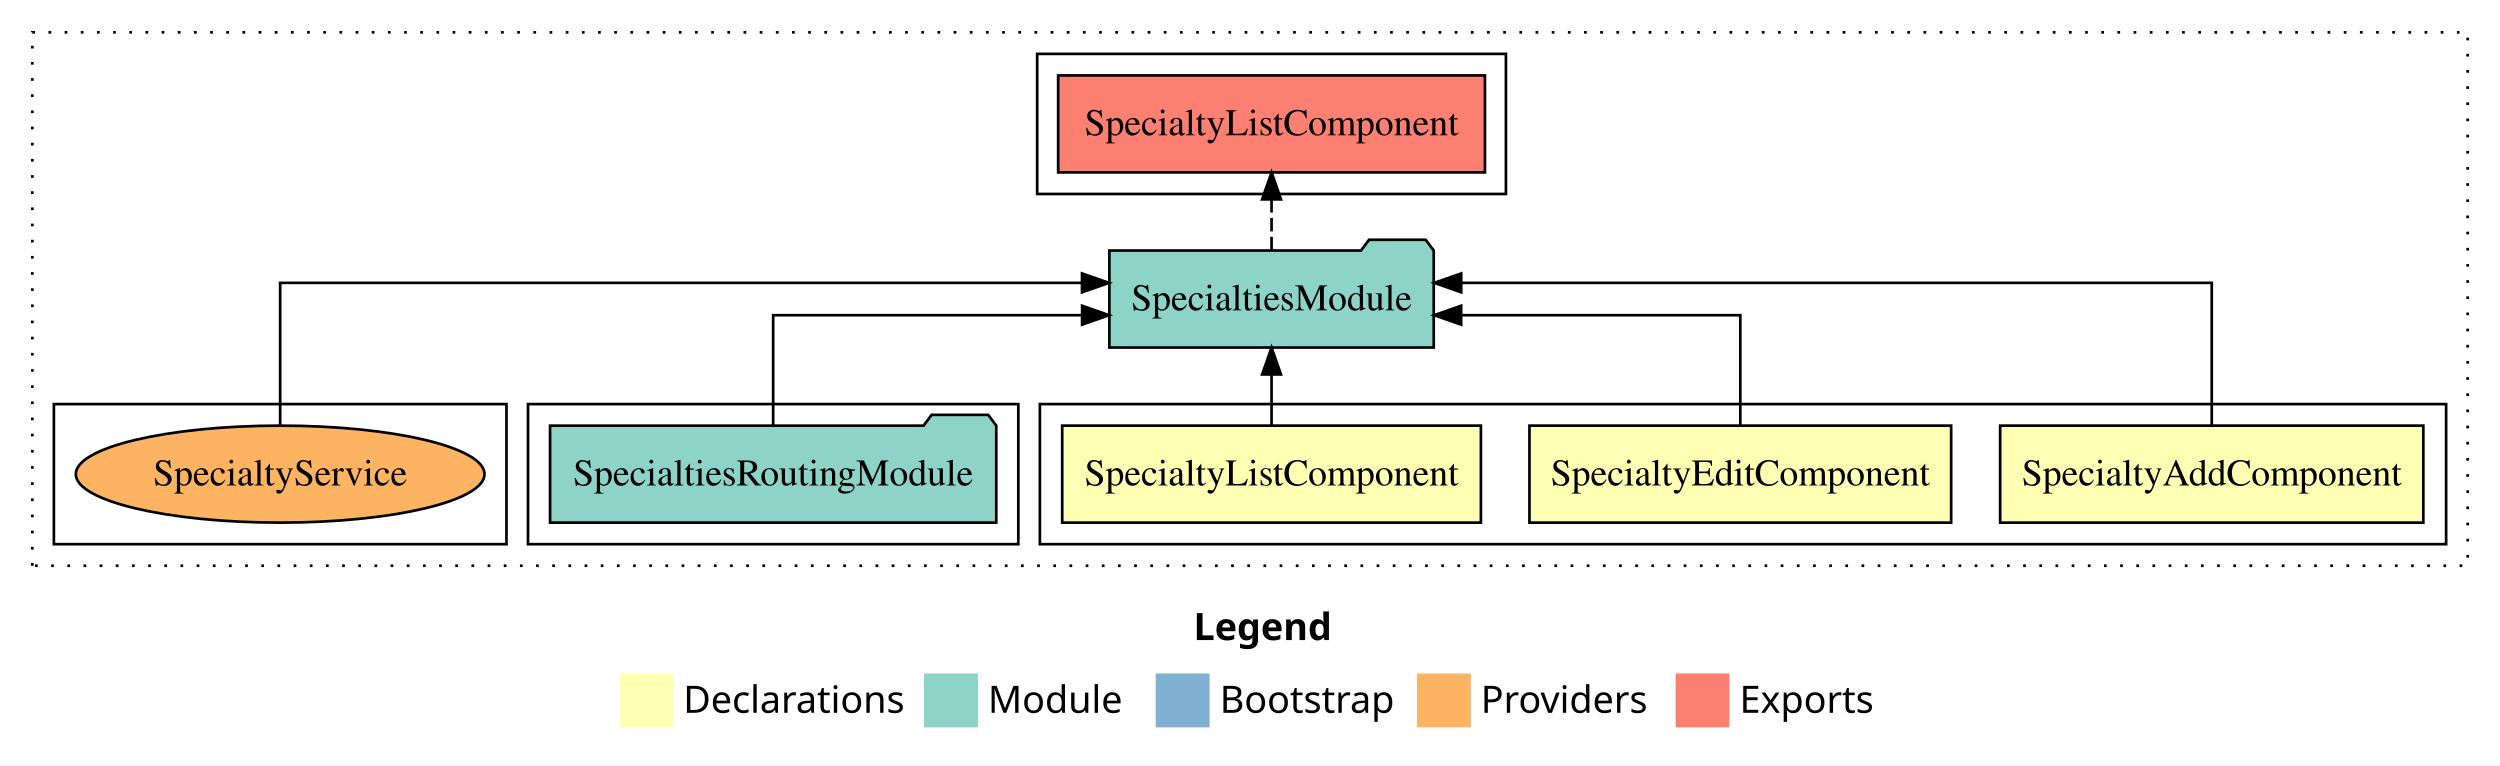
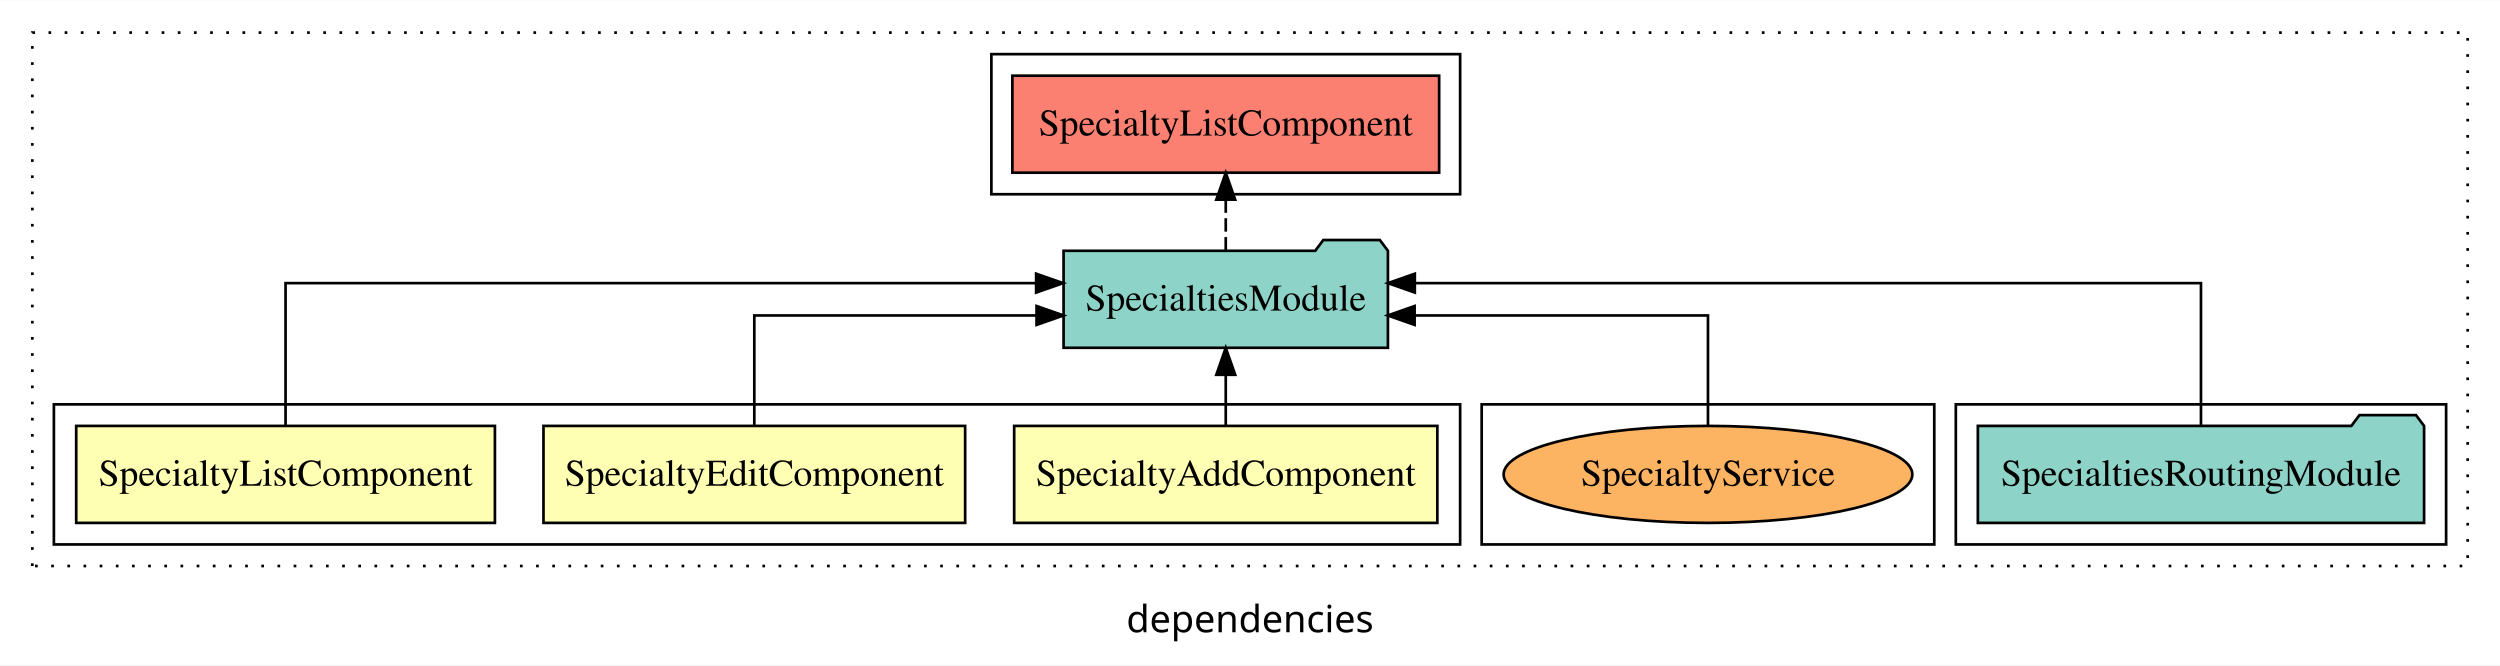
- <svg xmlns="http://www.w3.org/2000/svg" width="928pt" height="284pt" viewBox="0.00 0.00 928.00 284.00">
-   <g id="graph0" class="graph" transform="scale(1 1) rotate(0) translate(4 280)">
-     <polygon fill="#ffffff" stroke="transparent" points="-4,4 -4,-280 924,-280 924,4 -4,4" />
-     <text text-anchor="start" x="439.009" y="-42.4" font-family="sans-serif" font-weight="bold" font-size="14.00" fill="#000000">Legend</text>
-     <polygon fill="#ffffb3" stroke="transparent" points="226,-10 226,-30 246,-30 246,-10 226,-10" />
-     <text text-anchor="start" x="249.629" y="-15.4" font-family="sans-serif" font-size="14.00" fill="#000000">  Declarations</text>
-     <polygon fill="#8dd3c7" stroke="transparent" points="339,-10 339,-30 359,-30 359,-10 339,-10" />
-     <text text-anchor="start" x="362.725" y="-15.4" font-family="sans-serif" font-size="14.00" fill="#000000">  Module</text>
-     <polygon fill="#80b1d3" stroke="transparent" points="425,-10 425,-30 445,-30 445,-10 425,-10" />
-     <text text-anchor="start" x="448.781" y="-15.4" font-family="sans-serif" font-size="14.00" fill="#000000">  Bootstrap</text>
-     <polygon fill="#fdb462" stroke="transparent" points="522,-10 522,-30 542,-30 542,-10 522,-10" />
-     <text text-anchor="start" x="545.673" y="-15.4" font-family="sans-serif" font-size="14.00" fill="#000000">  Providers</text>
-     <polygon fill="#fb8072" stroke="transparent" points="618,-10 618,-30 638,-30 638,-10 618,-10" />
-     <text text-anchor="start" x="641.726" y="-15.4" font-family="sans-serif" font-size="14.00" fill="#000000">  Exports</text>
+ <svg xmlns="http://www.w3.org/2000/svg" width="928pt" height="247pt" viewBox="0.00 0.00 928.00 246.80">
+   <g id="graph0" class="graph" transform="scale(1 1) rotate(0) translate(4 242.8)">
+     <polygon fill="white" stroke="transparent" points="-4,4 -4,-242.8 924,-242.8 924,4 -4,4" />
+     <text text-anchor="middle" x="460" y="-8.2" font-family="sans-serif" font-size="14.00">dependencies</text>
    <g id="clust1" class="cluster">
-       <polygon fill="none" stroke="#000000" stroke-dasharray="1,5" points="8,-70 8,-268 912,-268 912,-70 8,-70" />
+       <polygon fill="none" stroke="black" stroke-dasharray="1,5" points="8,-32.8 8,-230.8 912,-230.8 912,-32.8 8,-32.8" />
+     </g>
+     <g id="clust6" class="cluster">
+       <polygon fill="none" stroke="black" points="722,-40.8 722,-92.8 904,-92.8 904,-40.8 722,-40.8" />
+     </g>
+     <g id="clust7" class="cluster">
+       <polygon fill="none" stroke="black" points="364,-170.8 364,-222.8 538,-222.8 538,-170.8 364,-170.8" />
+     </g>
+     <g id="clust9" class="cluster">
+       <polygon fill="none" stroke="black" points="546,-40.8 546,-92.8 714,-92.8 714,-40.8 546,-40.8" />
    </g>
    <g id="clust2" class="cluster">
-       <polygon fill="none" stroke="#000000" points="382,-78 382,-130 904,-130 904,-78 382,-78" />
-     </g>
-     <g id="clust6" class="cluster">
-       <polygon fill="none" stroke="#000000" points="192,-78 192,-130 374,-130 374,-78 192,-78" />
-     </g>
-     <g id="clust7" class="cluster">
-       <polygon fill="none" stroke="#000000" points="381,-208 381,-260 555,-260 555,-208 381,-208" />
-     </g>
-     <g id="clust9" class="cluster">
-       <polygon fill="none" stroke="#000000" points="16,-78 16,-130 184,-130 184,-78 16,-78" />
+       <polygon fill="none" stroke="black" points="16,-40.8 16,-92.8 538,-92.8 538,-40.8 16,-40.8" />
    </g>
    <g id="node1" class="node">
-       <polygon fill="#ffffb3" stroke="#000000" points="895.538,-122 738.462,-122 738.462,-86 895.538,-86 895.538,-122" />
-       <text text-anchor="middle" x="817" y="-99.8" font-family="Times,serif" font-size="14.00" fill="#000000">SpecialtyAddComponent</text>
+       <polygon fill="#ffffb3" stroke="black" points="529.54,-84.8 372.46,-84.8 372.46,-48.8 529.54,-48.8 529.54,-84.8" />
+       <text text-anchor="middle" x="451" y="-62.6" font-family="Times,serif" font-size="14.00">SpecialtyAddComponent</text>
    </g>
    <g id="node4" class="node">
-       <polygon fill="#8dd3c7" stroke="#000000" points="528.198,-187 525.198,-191 504.198,-191 501.198,-187 407.802,-187 407.802,-151 528.198,-151 528.198,-187" />
-       <text text-anchor="middle" x="468" y="-164.8" font-family="Times,serif" font-size="14.00" fill="#000000">SpecialtiesModule</text>
+       <polygon fill="#8dd3c7" stroke="black" points="511.2,-149.8 508.2,-153.8 487.2,-153.8 484.2,-149.8 390.8,-149.8 390.8,-113.8 511.2,-113.8 511.2,-149.8" />
+       <text text-anchor="middle" x="451" y="-127.6" font-family="Times,serif" font-size="14.00">SpecialtiesModule</text>
    </g>
    <g id="edge1" class="edge">
-       <path fill="none" stroke="#000000" d="M817,-122.284C817,-143.321 817,-175 817,-175 817,-175 538.393,-175 538.393,-175" />
-       <polygon fill="#000000" stroke="#000000" points="538.393,-171.5 528.393,-175 538.393,-178.5 538.393,-171.5" />
+       <path fill="none" stroke="black" d="M451,-84.91C451,-84.91 451,-103.79 451,-103.79" />
+       <polygon fill="black" stroke="black" points="447.5,-103.79 451,-113.79 454.5,-103.79 447.5,-103.79" />
    </g>
    <g id="node2" class="node">
-       <polygon fill="#ffffb3" stroke="#000000" points="720.265,-122 563.735,-122 563.735,-86 720.265,-86 720.265,-122" />
-       <text text-anchor="middle" x="642" y="-99.8" font-family="Times,serif" font-size="14.00" fill="#000000">SpecialtyEditComponent</text>
+       <polygon fill="#ffffb3" stroke="black" points="354.26,-84.8 197.74,-84.8 197.74,-48.8 354.26,-48.8 354.26,-84.8" />
+       <text text-anchor="middle" x="276" y="-62.6" font-family="Times,serif" font-size="14.00">SpecialtyEditComponent</text>
    </g>
    <g id="edge2" class="edge">
-       <path fill="none" stroke="#000000" d="M642,-122.022C642,-139.373 642,-163 642,-163 642,-163 538.368,-163 538.368,-163" />
-       <polygon fill="#000000" stroke="#000000" points="538.369,-159.5 528.368,-163 538.368,-166.5 538.369,-159.5" />
+       <path fill="none" stroke="black" d="M276,-84.82C276,-102.17 276,-125.8 276,-125.8 276,-125.8 380.77,-125.8 380.77,-125.8" />
+       <polygon fill="black" stroke="black" points="380.77,-129.3 390.77,-125.8 380.77,-122.3 380.77,-129.3" />
    </g>
    <g id="node3" class="node">
-       <polygon fill="#ffffb3" stroke="#000000" points="545.709,-122 390.291,-122 390.291,-86 545.709,-86 545.709,-122" />
-       <text text-anchor="middle" x="468" y="-99.8" font-family="Times,serif" font-size="14.00" fill="#000000">SpecialtyListComponent</text>
+       <polygon fill="#ffffb3" stroke="black" points="179.71,-84.8 24.29,-84.8 24.29,-48.8 179.71,-48.8 179.71,-84.8" />
+       <text text-anchor="middle" x="102" y="-62.6" font-family="Times,serif" font-size="14.00">SpecialtyListComponent</text>
    </g>
    <g id="edge3" class="edge">
-       <path fill="none" stroke="#000000" d="M468,-122.106C468,-122.106 468,-140.991 468,-140.991" />
-       <polygon fill="#000000" stroke="#000000" points="464.5,-140.991 468,-150.991 471.5,-140.991 464.5,-140.991" />
+       <path fill="none" stroke="black" d="M102,-85.08C102,-106.12 102,-137.8 102,-137.8 102,-137.8 380.61,-137.8 380.61,-137.8" />
+       <polygon fill="black" stroke="black" points="380.61,-141.3 390.61,-137.8 380.61,-134.3 380.61,-141.3" />
    </g>
    <g id="node6" class="node">
-       <polygon fill="#fb8072" stroke="#000000" points="547.209,-252 388.791,-252 388.791,-216 547.209,-216 547.209,-252" />
-       <text text-anchor="middle" x="468" y="-229.8" font-family="Times,serif" font-size="14.00" fill="#000000">SpecialtyListComponent </text>
+       <polygon fill="#fb8072" stroke="black" points="530.21,-214.8 371.79,-214.8 371.79,-178.8 530.21,-178.8 530.21,-214.8" />
+       <text text-anchor="middle" x="451" y="-192.6" font-family="Times,serif" font-size="14.00">SpecialtyListComponent </text>
    </g>
    <g id="edge5" class="edge">
-       <path fill="none" stroke="#000000" stroke-dasharray="5,2" d="M468,-187.106C468,-187.106 468,-205.991 468,-205.991" />
-       <polygon fill="#000000" stroke="#000000" points="464.5,-205.991 468,-215.991 471.5,-205.991 464.5,-205.991" />
+       <path fill="none" stroke="black" stroke-dasharray="5,2" d="M451,-149.91C451,-149.91 451,-168.79 451,-168.79" />
+       <polygon fill="black" stroke="black" points="447.5,-168.79 451,-178.79 454.5,-168.79 447.5,-168.79" />
    </g>
    <g id="node5" class="node">
-       <polygon fill="#8dd3c7" stroke="#000000" points="365.816,-122 362.816,-126 341.816,-126 338.816,-122 200.184,-122 200.184,-86 365.816,-86 365.816,-122" />
-       <text text-anchor="middle" x="283" y="-99.8" font-family="Times,serif" font-size="14.00" fill="#000000">SpecialtiesRoutingModule</text>
+       <polygon fill="#8dd3c7" stroke="black" points="895.82,-84.8 892.82,-88.8 871.82,-88.8 868.82,-84.8 730.18,-84.8 730.18,-48.8 895.82,-48.8 895.82,-84.8" />
+       <text text-anchor="middle" x="813" y="-62.6" font-family="Times,serif" font-size="14.00">SpecialtiesRoutingModule</text>
    </g>
    <g id="edge4" class="edge">
-       <path fill="none" stroke="#000000" d="M283,-122.022C283,-139.373 283,-163 283,-163 283,-163 397.68,-163 397.68,-163" />
-       <polygon fill="#000000" stroke="#000000" points="397.68,-166.5 407.68,-163 397.68,-159.5 397.68,-166.5" />
+       <path fill="none" stroke="black" d="M813,-85.08C813,-106.12 813,-137.8 813,-137.8 813,-137.8 521.18,-137.8 521.18,-137.8" />
+       <polygon fill="black" stroke="black" points="521.18,-134.3 511.18,-137.8 521.18,-141.3 521.18,-134.3" />
    </g>
    <g id="node7" class="node">
-       <ellipse fill="#fdb462" stroke="#000000" cx="100" cy="-104" rx="75.857" ry="18" />
-       <text text-anchor="middle" x="100" y="-99.8" font-family="Times,serif" font-size="14.00" fill="#000000">SpecialtyService</text>
+       <ellipse fill="#fdb462" stroke="black" cx="630" cy="-66.8" rx="75.86" ry="18" />
+       <text text-anchor="middle" x="630" y="-62.6" font-family="Times,serif" font-size="14.00">SpecialtyService</text>
    </g>
    <g id="edge6" class="edge">
-       <path fill="none" stroke="#000000" d="M100,-122.284C100,-143.321 100,-175 100,-175 100,-175 397.644,-175 397.644,-175" />
-       <polygon fill="#000000" stroke="#000000" points="397.644,-178.5 407.644,-175 397.644,-171.5 397.644,-178.5" />
+       <path fill="none" stroke="black" d="M630,-84.82C630,-102.17 630,-125.8 630,-125.8 630,-125.8 521.1,-125.8 521.1,-125.8" />
+       <polygon fill="black" stroke="black" points="521.1,-122.3 511.1,-125.8 521.1,-129.3 521.1,-122.3" />
    </g>
  </g>
</svg>
